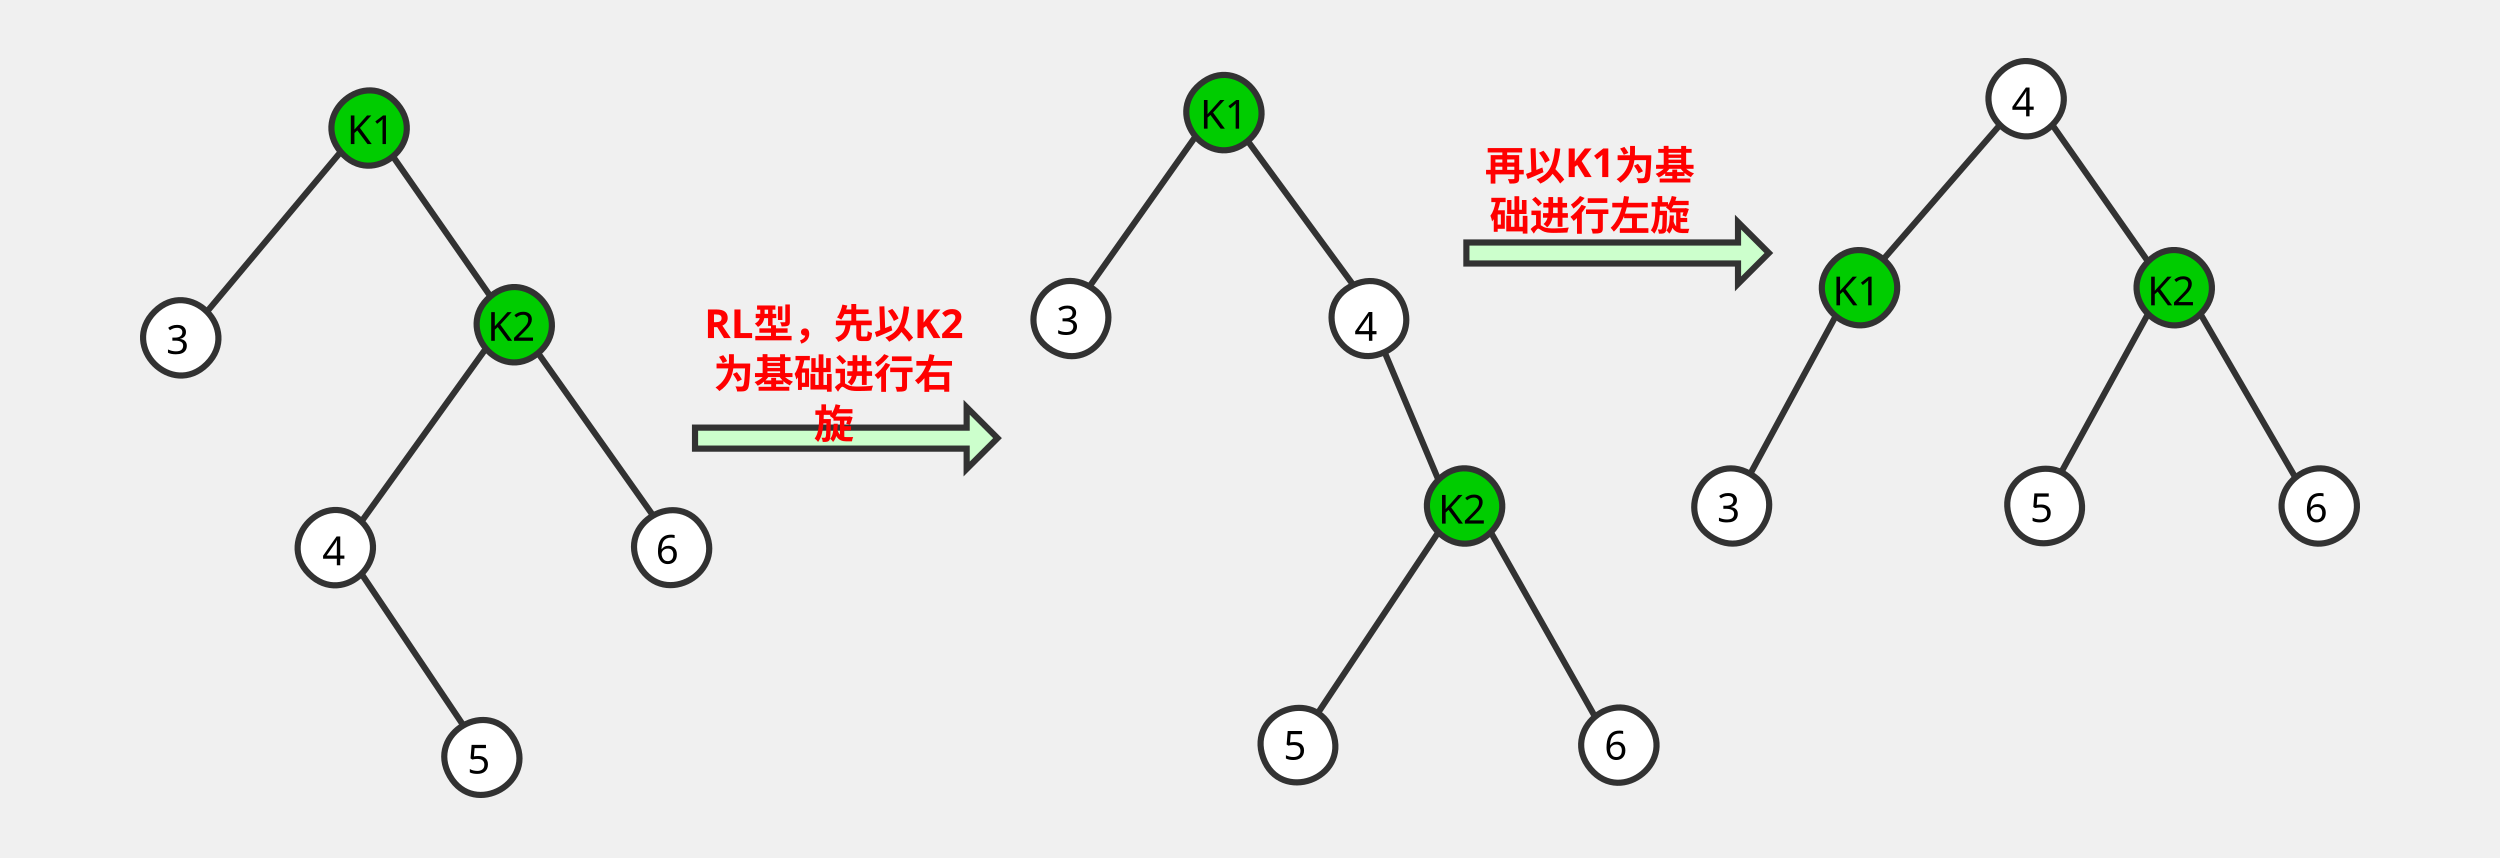
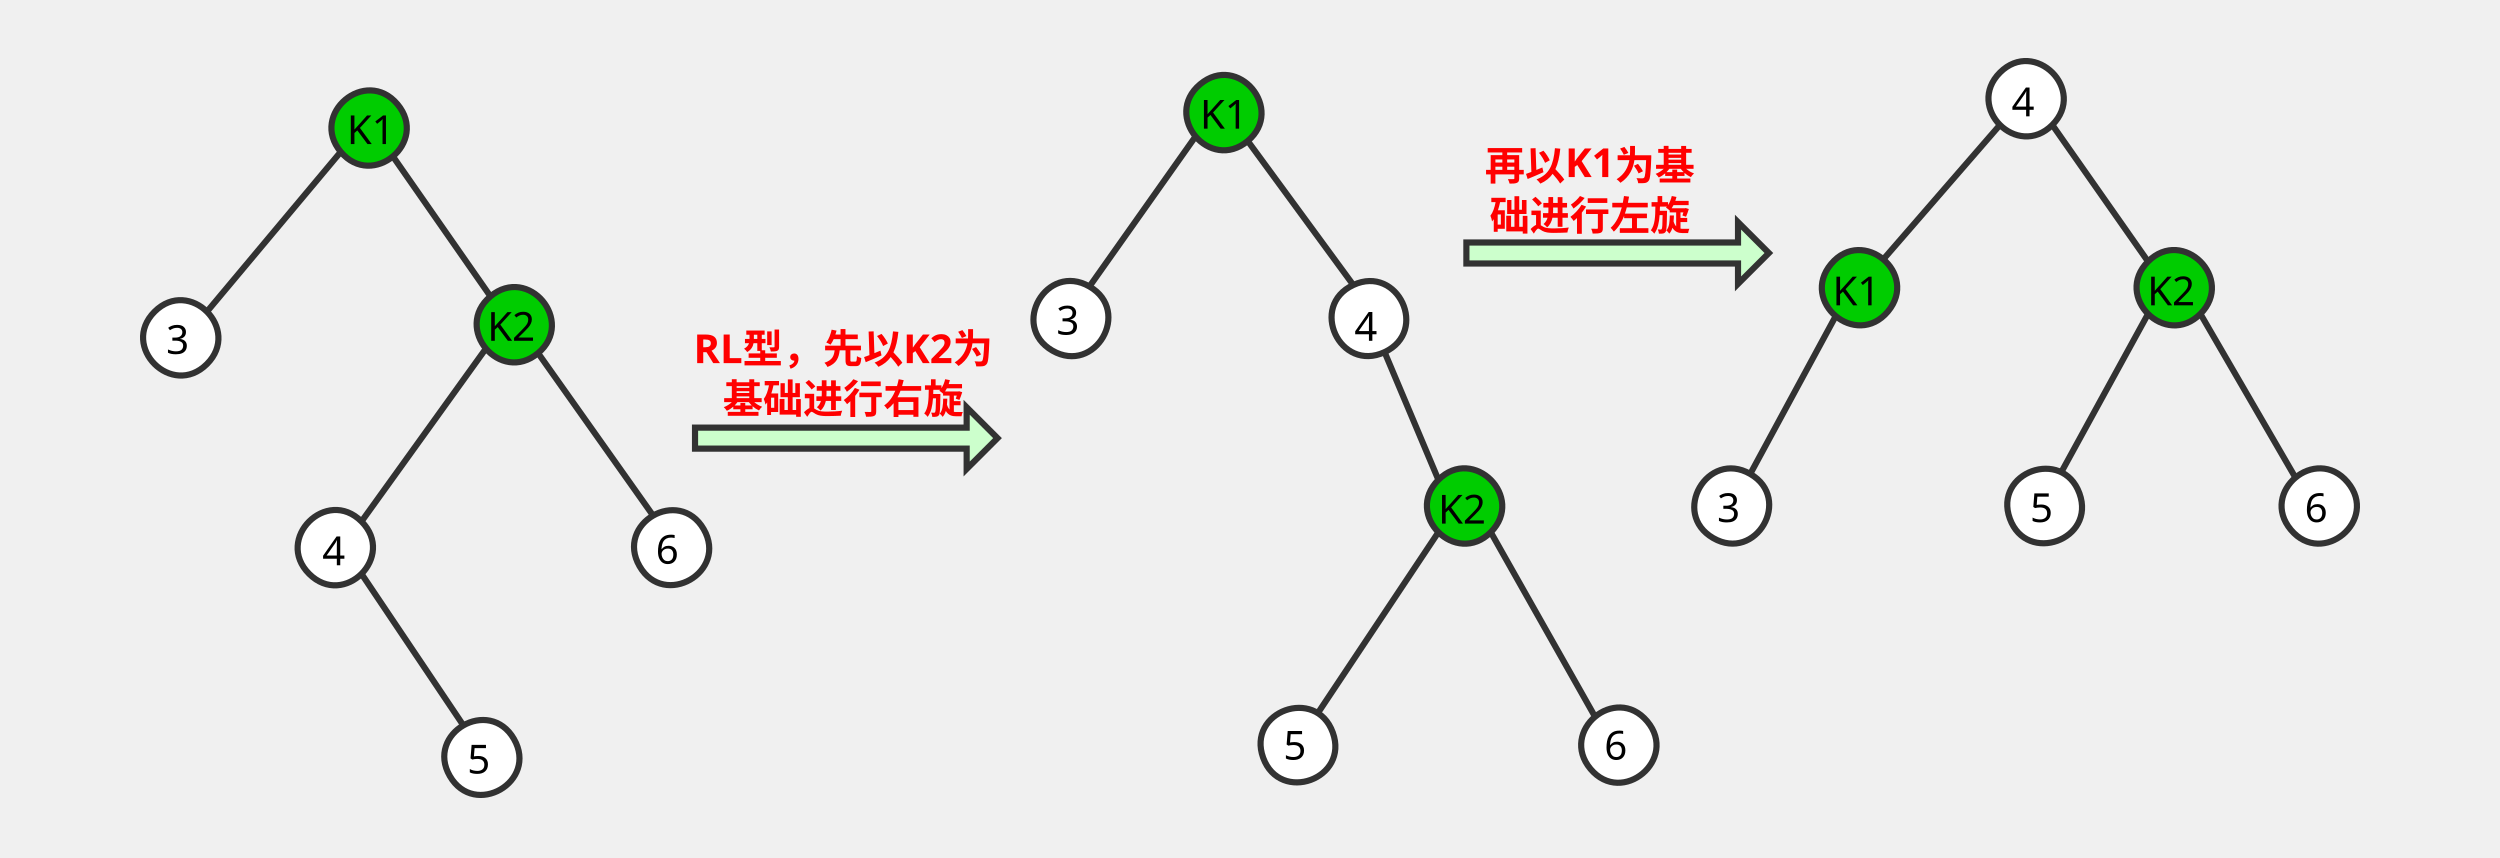
<svg xmlns="http://www.w3.org/2000/svg" id="processonSvg1000" viewBox="79.704 51.5 810.259 278.0" width="810.259" height="278.0">
  <defs id="ProcessOnDefs1001" />
  <g id="ProcessOnG1002">
    <path id="ProcessOnPath1003" d="M79.704 51.5H889.964V329.5H79.704V51.5Z" fill="none" />
    <g id="ProcessOnG1004">
      <g id="ProcessOnG1005" transform="matrix(0.7660444,-0.6427876,0.6427876,0.7660444,182.4279,91.52092)" opacity="1.0">
        <path id="ProcessOnPath1006" d="M0.0 12.0C0.0 -4.0 24.0 -4.0 24.0 12.0C24.0 28.0 0.0 28.0 0.0 12.0Z" stroke="#323232" stroke-width="2.0" stroke-dasharray="none" opacity="1.0" fill="#00cc00" />
      </g>
      <g id="ProcessOnG1007" transform="matrix(0.7071068,-0.7071068,0.7071068,0.7071068,171.41,229.0)" opacity="1.0">
        <path id="ProcessOnPath1008" d="M0.0 12.0C0.0 -4.0 24.0 -4.0 24.0 12.0C24.0 28.0 0.0 28.0 0.0 12.0Z" stroke="#323232" stroke-width="2.0" stroke-dasharray="none" opacity="1.0" fill="#ffffff" />
      </g>
      <g id="ProcessOnG1009" transform="matrix(0.6427876,0.7660444,-0.7660444,0.6427876,247.8596,139.844)" opacity="1.0">
        <path id="ProcessOnPath1010" d="M0.0 12.0C0.0 -4.0 24.0 -4.0 24.0 12.0C24.0 28.0 0.0 28.0 0.0 12.0Z" stroke="#323232" stroke-width="2.0" stroke-dasharray="none" opacity="1.0" fill="#00cc00" />
      </g>
      <g id="ProcessOnG1011" transform="matrix(0.8660254,-0.5,0.5,0.8660254,280.9882,224.6077)" opacity="1.0">
        <path id="ProcessOnPath1012" d="M0.0 12.0C0.0 -4.0 24.0 -4.0 24.0 12.0C24.0 28.0 0.0 28.0 0.0 12.0Z" stroke="#323232" stroke-width="2.0" stroke-dasharray="none" opacity="1.0" fill="#ffffff" />
      </g>
      <g id="ProcessOnG1013" transform="matrix(0.7071068,0.7071068,-0.7071068,0.7071068,138.2873,144.0294)" opacity="1.0">
        <path id="ProcessOnPath1014" d="M0.0 12.0C0.0 -4.0 24.0 -4.0 24.0 12.0C24.0 28.0 0.0 28.0 0.0 12.0Z" stroke="#323232" stroke-width="2.0" stroke-dasharray="none" opacity="1.0" fill="#ffffff" />
      </g>
      <g id="ProcessOnG1015" transform="matrix(0.8660254,-0.5,0.5,0.8660254,219.4882,292.6077)" opacity="1.0">
        <path id="ProcessOnPath1016" d="M0.0 12.0C0.0 -4.0 24.0 -4.0 24.0 12.0C24.0 28.0 0.0 28.0 0.0 12.0Z" stroke="#323232" stroke-width="2.0" stroke-dasharray="none" opacity="1.0" fill="#ffffff" />
      </g>
      <g id="ProcessOnG1017" transform="matrix(1.0,0.0,0.0,1.0,153.8806,83.0)" opacity="1.0">
        <path id="ProcessOnPath1018" d="M0.0 0.0L94.0 0.0L94.0 20.0L0.0 20.0Z" stroke="none" stroke-width="0.0" stroke-dasharray="none" opacity="1.0" fill="none" />
        <g id="ProcessOnG1019" transform="matrix(1.0,0.0,0.0,1.0,0.0,1.875)">
          <text id="ProcessOnText1020" fill="#000000" font-size="13" x="46.0" y="13.325" font-family="微软雅黑" font-weight="normal" font-style="normal" text-decoration="none" family="微软雅黑" text-anchor="middle" size="13">K1</text>
        </g>
      </g>
      <g id="ProcessOnG1021" transform="matrix(1.0,0.0,0.0,1.0,214.2975,146.75)" opacity="1.0">
        <path id="ProcessOnPath1022" d="M0.0 0.0L64.166 0.0L64.166 20.0L0.0 20.0Z" stroke="none" stroke-width="0.0" stroke-dasharray="none" opacity="1.0" fill="none" />
        <g id="ProcessOnG1023" transform="matrix(1.0,0.0,0.0,1.0,0.0,1.875)">
          <text id="ProcessOnText1024" fill="#000000" font-size="13" x="31.083" y="13.325" font-family="微软雅黑" font-weight="normal" font-style="normal" text-decoration="none" family="微软雅黑" text-anchor="middle" size="13">K2</text>
        </g>
      </g>
      <g id="ProcessOnG1025" transform="matrix(0.6427876,0.7660444,-0.7660444,0.6427876,477.8596,71.09402)" opacity="1.0">
        <path id="ProcessOnPath1026" d="M0.0 12.0C0.0 -4.0 24.0 -4.0 24.0 12.0C24.0 28.0 0.0 28.0 0.0 12.0Z" stroke="#323232" stroke-width="2.0" stroke-dasharray="none" opacity="1.0" fill="#00cc00" />
      </g>
      <g id="ProcessOnG1027" transform="matrix(1.0,0.0,0.0,1.0,99.70421,148.5)" opacity="1.0">
        <path id="ProcessOnPath1028" d="M0.0 0.0L77.166 0.0L77.166 25.0L0.0 25.0Z" stroke="none" stroke-width="0.0" stroke-dasharray="none" opacity="1.0" fill="none" />
        <g id="ProcessOnG1029" transform="matrix(1.0,0.0,0.0,1.0,0.0,4.375)">
          <text id="ProcessOnText1030" fill="#000000" font-size="13" x="37.583" y="13.325" font-family="微软雅黑" font-weight="normal" font-style="normal" text-decoration="none" family="微软雅黑" text-anchor="middle" size="13">3</text>
        </g>
      </g>
      <g id="ProcessOnG1031" transform="matrix(0.7071068,0.7071068,-0.7071068,0.7071068,554.3806,198.5294)" opacity="1.0">
        <path id="ProcessOnPath1032" d="M0.0 12.0C0.0 -4.0 24.0 -4.0 24.0 12.0C24.0 28.0 0.0 28.0 0.0 12.0Z" stroke="#323232" stroke-width="2.0" stroke-dasharray="none" opacity="1.0" fill="#00cc00" />
      </g>
      <g id="ProcessOnG1033" transform="matrix(1.0,0.0,0.0,1.0,515.9636,203.5)" opacity="1.0">
        <path id="ProcessOnPath1034" d="M0.0 0.0L77.166 0.0L77.166 25.0L0.0 25.0Z" stroke="none" stroke-width="0.0" stroke-dasharray="none" opacity="1.0" fill="none" />
        <g id="ProcessOnG1035" transform="matrix(1.0,0.0,0.0,1.0,0.0,4.375)">
          <text id="ProcessOnText1036" fill="#000000" font-size="13" x="37.583" y="13.325" font-family="微软雅黑" font-weight="normal" font-style="normal" text-decoration="none" family="微软雅黑" text-anchor="middle" size="13">K2</text>
        </g>
      </g>
      <g id="ProcessOnG1037" transform="matrix(0.7660444,-0.6427876,0.6427876,0.7660444,587.4746,291.5209)" opacity="1.0">
        <path id="ProcessOnPath1038" d="M0.0 12.0C0.0 -4.0 24.0 -4.0 24.0 12.0C24.0 28.0 0.0 28.0 0.0 12.0Z" stroke="#323232" stroke-width="2.0" stroke-dasharray="none" opacity="1.0" fill="#ffffff" />
      </g>
      <g id="ProcessOnG1039" transform="matrix(0.4226183,0.9063078,-0.9063078,0.4226183,529.1848,138.8029)" opacity="1.0">
        <path id="ProcessOnPath1040" d="M0.0 12.0C0.0 -4.0 24.0 -4.0 24.0 12.0C24.0 28.0 0.0 28.0 0.0 12.0Z" stroke="#323232" stroke-width="2.0" stroke-dasharray="none" opacity="1.0" fill="#ffffff" />
      </g>
      <g id="ProcessOnG1041" transform="matrix(0.9396926,-0.3420201,0.3420201,0.9396926,485.0,285.8279)" opacity="1.0">
        <path id="ProcessOnPath1042" d="M0.0 12.0C0.0 -4.0 24.0 -4.0 24.0 12.0C24.0 28.0 0.0 28.0 0.0 12.0Z" stroke="#323232" stroke-width="2.0" stroke-dasharray="none" opacity="1.0" fill="#ffffff" />
      </g>
      <g id="ProcessOnG1043" transform="matrix(0.5,-0.8660254,0.8660254,0.5,410.4052,159.1423)" opacity="1.0">
        <path id="ProcessOnPath1044" d="M0.0 12.0C0.0 -4.0 24.0 -4.0 24.0 12.0C24.0 28.0 0.0 28.0 0.0 12.0Z" stroke="#323232" stroke-width="2.0" stroke-dasharray="none" opacity="1.0" fill="#ffffff" />
      </g>
      <g id="ProcessOnG1045" transform="matrix(1.0,0.0,0.0,1.0,150.2873,217.0)" opacity="1.0">
        <path id="ProcessOnPath1046" d="M0.0 0.0L77.166 0.0L77.166 25.0L0.0 25.0Z" stroke="none" stroke-width="0.0" stroke-dasharray="none" opacity="1.0" fill="none" />
        <g id="ProcessOnG1047" transform="matrix(1.0,0.0,0.0,1.0,0.0,4.375)">
          <text id="ProcessOnText1048" fill="#000000" font-size="13" x="37.583" y="13.325" font-family="微软雅黑" font-weight="normal" font-style="normal" text-decoration="none" family="微软雅黑" text-anchor="middle" size="13">4</text>
        </g>
      </g>
      <g id="ProcessOnG1049" transform="matrix(1.0,0.0,0.0,1.0,438.7975,75.5)" opacity="1.0">
        <path id="ProcessOnPath1050" d="M0.0 0.0L77.166 0.0L77.166 25.0L0.0 25.0Z" stroke="none" stroke-width="0.0" stroke-dasharray="none" opacity="1.0" fill="none" />
        <g id="ProcessOnG1051" transform="matrix(1.0,0.0,0.0,1.0,0.0,4.375)">
          <text id="ProcessOnText1052" fill="#000000" font-size="13" x="37.583" y="13.325" font-family="微软雅黑" font-weight="normal" font-style="normal" text-decoration="none" family="微软雅黑" text-anchor="middle" size="13">K1</text>
        </g>
      </g>
      <g id="ProcessOnG1053" transform="matrix(1.0,0.0,0.0,1.0,197.2975,284.5)" opacity="1.0">
        <path id="ProcessOnPath1054" d="M0.0 0.0L77.166 0.0L77.166 25.0L0.0 25.0Z" stroke="none" stroke-width="0.0" stroke-dasharray="none" opacity="1.0" fill="none" />
        <g id="ProcessOnG1055" transform="matrix(1.0,0.0,0.0,1.0,0.0,4.375)">
          <text id="ProcessOnText1056" fill="#000000" font-size="13" x="37.583" y="13.325" font-family="微软雅黑" font-weight="normal" font-style="normal" text-decoration="none" family="微软雅黑" text-anchor="middle" size="13">5</text>
        </g>
      </g>
      <g id="ProcessOnG1057" transform="matrix(1.0,0.0,0.0,1.0,258.3806,216.5)" opacity="1.0">
        <path id="ProcessOnPath1058" d="M0.0 0.0L77.166 0.0L77.166 25.0L0.0 25.0Z" stroke="none" stroke-width="0.0" stroke-dasharray="none" opacity="1.0" fill="none" />
        <g id="ProcessOnG1059" transform="matrix(1.0,0.0,0.0,1.0,0.0,4.375)">
          <text id="ProcessOnText1060" fill="#000000" font-size="13" x="37.583" y="13.325" font-family="微软雅黑" font-weight="normal" font-style="normal" text-decoration="none" family="微软雅黑" text-anchor="middle" size="13">6</text>
        </g>
      </g>
      <g id="ProcessOnG1061" transform="matrix(1.0,0.0,0.0,1.0,388.2145,142.25)" opacity="1.0">
        <path id="ProcessOnPath1062" d="M0.0 0.0L77.166 0.0L77.166 25.0L0.0 25.0Z" stroke="none" stroke-width="0.0" stroke-dasharray="none" opacity="1.0" fill="none" />
        <g id="ProcessOnG1063" transform="matrix(1.0,0.0,0.0,1.0,0.0,4.375)">
          <text id="ProcessOnText1064" fill="#000000" font-size="13" x="37.583" y="13.325" font-family="微软雅黑" font-weight="normal" font-style="normal" text-decoration="none" family="微软雅黑" text-anchor="middle" size="13">3</text>
        </g>
      </g>
      <g id="ProcessOnG1065" transform="matrix(1.0,0.0,0.0,1.0,484.7975,144.25)" opacity="1.0">
        <path id="ProcessOnPath1066" d="M0.0 0.0L77.166 0.0L77.166 25.0L0.0 25.0Z" stroke="none" stroke-width="0.0" stroke-dasharray="none" opacity="1.0" fill="none" />
        <g id="ProcessOnG1067" transform="matrix(1.0,0.0,0.0,1.0,0.0,4.375)">
          <text id="ProcessOnText1068" fill="#000000" font-size="13" x="37.583" y="13.325" font-family="微软雅黑" font-weight="normal" font-style="normal" text-decoration="none" family="微软雅黑" text-anchor="middle" size="13">4</text>
        </g>
      </g>
      <g id="ProcessOnG1069" transform="matrix(1.0,0.0,0.0,1.0,461.7975,280.0)" opacity="1.0">
        <path id="ProcessOnPath1070" d="M0.0 0.0L77.166 0.0L77.166 25.0L0.0 25.0Z" stroke="none" stroke-width="0.0" stroke-dasharray="none" opacity="1.0" fill="none" />
        <g id="ProcessOnG1071" transform="matrix(1.0,0.0,0.0,1.0,0.0,4.375)">
          <text id="ProcessOnText1072" fill="#000000" font-size="13" x="37.583" y="13.325" font-family="微软雅黑" font-weight="normal" font-style="normal" text-decoration="none" family="微软雅黑" text-anchor="middle" size="13">5</text>
        </g>
      </g>
      <g id="ProcessOnG1073" transform="matrix(1.0,0.0,0.0,1.0,565.7975,280.0)" opacity="1.0">
        <path id="ProcessOnPath1074" d="M0.0 0.0L77.166 0.0L77.166 25.0L0.0 25.0Z" stroke="none" stroke-width="0.0" stroke-dasharray="none" opacity="1.0" fill="none" />
        <g id="ProcessOnG1075" transform="matrix(1.0,0.0,0.0,1.0,0.0,4.375)">
          <text id="ProcessOnText1076" fill="#000000" font-size="13" x="37.583" y="13.325" font-family="微软雅黑" font-weight="normal" font-style="normal" text-decoration="none" family="微软雅黑" text-anchor="middle" size="13">6</text>
        </g>
      </g>
      <g id="ProcessOnG1077" transform="matrix(1.0,0.0,0.0,1.0,304.9636,183.5)" opacity="1.0">
        <path id="ProcessOnPath1078" d="M0.0 6.6L88.036 6.6L88.036 0.0L98.036 10.0L88.036 20.0L88.036 13.4L0.0 13.4L0.0 6.6Z" stroke="#323232" stroke-width="2.0" stroke-dasharray="none" opacity="1.0" fill="#ccffcc" />
      </g>
      <g id="ProcessOnG1079" transform="matrix(1.0,0.0,0.0,1.0,304.9636,154.25)" opacity="1.0">
-         <path id="ProcessOnPath1080" d="M0.0 0.0L92.018 0.0L92.018 35.75L0.0 35.75Z" stroke="none" stroke-width="0.0" stroke-dasharray="none" opacity="1.0" fill="none" />
-         <g id="ProcessOnG1081" transform="matrix(1.0,0.0,0.0,1.0,0.0,-6.5)">
-           <text id="ProcessOnText1082" fill="#ff0000" font-size="13" x="45.009" y="13.325" font-family="微软雅黑" font-weight="bold" font-style="normal" text-decoration="none" family="微软雅黑" text-anchor="middle" size="13">RL型，先以K2</text>
-           <text id="ProcessOnText1083" fill="#ff0000" font-size="13" x="45.009" y="29.575" font-family="微软雅黑" font-weight="bold" font-style="normal" text-decoration="none" family="微软雅黑" text-anchor="middle" size="13">为基础进行右</text>
-           <text id="ProcessOnText1084" fill="#ff0000" font-size="13" x="45.009" y="45.825" font-family="微软雅黑" font-weight="bold" font-style="normal" text-decoration="none" family="微软雅黑" text-anchor="middle" size="13">旋</text>
-         </g>
-       </g>
-       <g id="ProcessOnG1085">
-         <path id="ProcessOnPath1086" d="M196.866 220.515L237.188 164.463" stroke="#323232" stroke-width="2.0" stroke-dasharray="none" fill="none" />
-       </g>
-       <g id="ProcessOnG1087">
-         <path id="ProcessOnPath1088" d="M254.094 165.943L291.381 218.608" stroke="#323232" stroke-width="2.0" stroke-dasharray="none" fill="none" />
-       </g>
-       <g id="ProcessOnG1089">
-         <path id="ProcessOnPath1090" d="M190.141 100.713L146.773 152.515" stroke="#323232" stroke-width="2.0" stroke-dasharray="none" fill="none" />
-       </g>
-       <g id="ProcessOnG1091">
-         <path id="ProcessOnPath1092" d="M207.047 102.193L238.667 147.557" stroke="#323232" stroke-width="2.0" stroke-dasharray="none" fill="none" />
-       </g>
-       <g id="ProcessOnG1093">
-         <path id="ProcessOnPath1094" d="M196.866 237.485L229.881 286.608" stroke="#323232" stroke-width="2.0" stroke-dasharray="none" fill="none" />
-       </g>
-       <g id="ProcessOnG1095">
-         <path id="ProcessOnPath1096" d="M484.094 97.193L518.309 143.874" stroke="#323232" stroke-width="2.0" stroke-dasharray="none" fill="none" />
-       </g>
-       <g id="ProcessOnG1097">
-         <path id="ProcessOnPath1098" d="M528.452 165.626L545.895 207.015" stroke="#323232" stroke-width="2.0" stroke-dasharray="none" fill="none" />
-       </g>
-       <g id="ProcessOnG1099">
-         <path id="ProcessOnPath1100" d="M562.866 223.985L596.667 283.807" stroke="#323232" stroke-width="2.0" stroke-dasharray="none" fill="none" />
-       </g>
-       <g id="ProcessOnG1101">
-         <path id="ProcessOnPath1102" d="M545.895 223.985L506.5 283.098" stroke="#323232" stroke-width="2.0" stroke-dasharray="none" fill="none" />
-       </g>
-       <g id="ProcessOnG1103">
-         <path id="ProcessOnPath1104" d="M467.188 95.713L432.798 144.358" stroke="#323232" stroke-width="2.0" stroke-dasharray="none" fill="none" />
-       </g>
-       <g id="ProcessOnG1105" transform="matrix(0.7660444,0.6427876,-0.6427876,0.7660444,680.9015,127.844)" opacity="1.0">
-         <path id="ProcessOnPath1106" d="M0.0 12.0C0.0 -4.0 24.0 -4.0 24.0 12.0C24.0 28.0 0.0 28.0 0.0 12.0Z" stroke="#323232" stroke-width="2.0" stroke-dasharray="none" opacity="1.0" fill="#00cc00" />
-       </g>
-       <g id="ProcessOnG1107" transform="matrix(0.7071068,0.7071068,-0.7071068,0.7071068,784.3806,127.7794)" opacity="1.0">
-         <path id="ProcessOnPath1108" d="M0.0 12.0C0.0 -4.0 24.0 -4.0 24.0 12.0C24.0 28.0 0.0 28.0 0.0 12.0Z" stroke="#323232" stroke-width="2.0" stroke-dasharray="none" opacity="1.0" fill="#00cc00" />
-       </g>
-       <g id="ProcessOnG1109" transform="matrix(1.0,0.0,0.0,1.0,745.7975,132.75)" opacity="1.0">
-         <path id="ProcessOnPath1110" d="M0.0 0.0L77.166 0.0L77.166 25.0L0.0 25.0Z" stroke="none" stroke-width="0.0" stroke-dasharray="none" opacity="1.0" fill="none" />
-         <g id="ProcessOnG1111" transform="matrix(1.0,0.0,0.0,1.0,0.0,4.375)">
-           <text id="ProcessOnText1112" fill="#000000" font-size="13" x="37.583" y="13.325" font-family="微软雅黑" font-weight="normal" font-style="normal" text-decoration="none" family="微软雅黑" text-anchor="middle" size="13">K2</text>
-         </g>
-       </g>
-       <g id="ProcessOnG1113" transform="matrix(0.7660444,-0.6427876,0.6427876,0.7660444,814.4746,214.0209)" opacity="1.0">
-         <path id="ProcessOnPath1114" d="M0.0 12.0C0.0 -4.0 24.0 -4.0 24.0 12.0C24.0 28.0 0.0 28.0 0.0 12.0Z" stroke="#323232" stroke-width="2.0" stroke-dasharray="none" opacity="1.0" fill="#ffffff" />
-       </g>
-       <g id="ProcessOnG1115" transform="matrix(0.7071068,0.7071068,-0.7071068,0.7071068,736.3806,66.52944)" opacity="1.0">
-         <path id="ProcessOnPath1116" d="M0.0 12.0C0.0 -4.0 24.0 -4.0 24.0 12.0C24.0 28.0 0.0 28.0 0.0 12.0Z" stroke="#323232" stroke-width="2.0" stroke-dasharray="none" opacity="1.0" fill="#ffffff" />
-       </g>
-       <g id="ProcessOnG1117" transform="matrix(0.9396926,-0.3420201,0.3420201,0.9396926,727,208.3279)" opacity="1.0">
-         <path id="ProcessOnPath1118" d="M0.0 12.0C0.0 -4.0 24.0 -4.0 24.0 12.0C24.0 28.0 0.0 28.0 0.0 12.0Z" stroke="#323232" stroke-width="2.0" stroke-dasharray="none" opacity="1.0" fill="#ffffff" />
-       </g>
-       <g id="ProcessOnG1119" transform="matrix(0.5,-0.8660254,0.8660254,0.5,624.5713,219.8923)" opacity="1.0">
-         <path id="ProcessOnPath1120" d="M0.0 12.0C0.0 -4.0 24.0 -4.0 24.0 12.0C24.0 28.0 0.0 28.0 0.0 12.0Z" stroke="#323232" stroke-width="2.0" stroke-dasharray="none" opacity="1.0" fill="#ffffff" />
-       </g>
-       <g id="ProcessOnG1121" transform="matrix(1.0,0.0,0.0,1.0,643.7975,132.75)" opacity="1.0">
-         <path id="ProcessOnPath1122" d="M0.0 0.0L77.166 0.0L77.166 25.0L0.0 25.0Z" stroke="none" stroke-width="0.0" stroke-dasharray="none" opacity="1.0" fill="none" />
-         <g id="ProcessOnG1123" transform="matrix(1.0,0.0,0.0,1.0,0.0,4.375)">
-           <text id="ProcessOnText1124" fill="#000000" font-size="13" x="37.583" y="13.325" font-family="微软雅黑" font-weight="normal" font-style="normal" text-decoration="none" family="微软雅黑" text-anchor="middle" size="13">K1</text>
-         </g>
-       </g>
-       <g id="ProcessOnG1125" transform="matrix(1.0,0.0,0.0,1.0,602.3806,203.0)" opacity="1.0">
-         <path id="ProcessOnPath1126" d="M0.0 0.0L77.166 0.0L77.166 25.0L0.0 25.0Z" stroke="none" stroke-width="0.0" stroke-dasharray="none" opacity="1.0" fill="none" />
-         <g id="ProcessOnG1127" transform="matrix(1.0,0.0,0.0,1.0,0.0,4.375)">
-           <text id="ProcessOnText1128" fill="#000000" font-size="13" x="37.583" y="13.325" font-family="微软雅黑" font-weight="normal" font-style="normal" text-decoration="none" family="微软雅黑" text-anchor="middle" size="13">3</text>
-         </g>
-       </g>
-       <g id="ProcessOnG1129" transform="matrix(1.0,0.0,0.0,1.0,697.7975,71.5)" opacity="1.0">
-         <path id="ProcessOnPath1130" d="M0.0 0.0L77.166 0.0L77.166 25.0L0.0 25.0Z" stroke="none" stroke-width="0.0" stroke-dasharray="none" opacity="1.0" fill="none" />
-         <g id="ProcessOnG1131" transform="matrix(1.0,0.0,0.0,1.0,0.0,4.375)">
-           <text id="ProcessOnText1132" fill="#000000" font-size="13" x="37.583" y="13.325" font-family="微软雅黑" font-weight="normal" font-style="normal" text-decoration="none" family="微软雅黑" text-anchor="middle" size="13">4</text>
-         </g>
-       </g>
-       <g id="ProcessOnG1133" transform="matrix(1.0,0.0,0.0,1.0,703.7975,203.0)" opacity="1.0">
-         <path id="ProcessOnPath1134" d="M0.0 0.0L77.166 0.0L77.166 25.0L0.0 25.0Z" stroke="none" stroke-width="0.0" stroke-dasharray="none" opacity="1.0" fill="none" />
-         <g id="ProcessOnG1135" transform="matrix(1.0,0.0,0.0,1.0,0.0,4.375)">
-           <text id="ProcessOnText1136" fill="#000000" font-size="13" x="37.583" y="13.325" font-family="微软雅黑" font-weight="normal" font-style="normal" text-decoration="none" family="微软雅黑" text-anchor="middle" size="13">5</text>
-         </g>
-       </g>
-       <g id="ProcessOnG1137" transform="matrix(1.0,0.0,0.0,1.0,792.7975,203.0)" opacity="1.0">
-         <path id="ProcessOnPath1138" d="M0.0 0.0L77.166 0.0L77.166 25.0L0.0 25.0Z" stroke="none" stroke-width="0.0" stroke-dasharray="none" opacity="1.0" fill="none" />
-         <g id="ProcessOnG1139" transform="matrix(1.0,0.0,0.0,1.0,0.0,4.375)">
-           <text id="ProcessOnText1140" fill="#000000" font-size="13" x="37.583" y="13.325" font-family="微软雅黑" font-weight="normal" font-style="normal" text-decoration="none" family="微软雅黑" text-anchor="middle" size="13">6</text>
-         </g>
-       </g>
-       <g id="ProcessOnG1141">
-         <path id="ProcessOnPath1142" d="M727.895 91.985L690.094 135.557" stroke="#323232" stroke-width="2.0" stroke-dasharray="none" fill="none" />
-       </g>
-       <g id="ProcessOnG1143">
-         <path id="ProcessOnPath1144" d="M674.667 153.943L646.964 205.108" stroke="#323232" stroke-width="2.0" stroke-dasharray="none" fill="none" />
-       </g>
-       <g id="ProcessOnG1145">
-         <path id="ProcessOnPath1146" d="M775.895 153.235L747.577 204.906" stroke="#323232" stroke-width="2.0" stroke-dasharray="none" fill="none" />
-       </g>
-       <g id="ProcessOnG1147">
-         <path id="ProcessOnPath1148" d="M792.866 153.235L823.667 206.307" stroke="#323232" stroke-width="2.0" stroke-dasharray="none" fill="none" />
-       </g>
-       <g id="ProcessOnG1149">
-         <path id="ProcessOnPath1150" d="M744.866 91.985L775.895 136.265" stroke="#323232" stroke-width="2.0" stroke-dasharray="none" fill="none" />
-       </g>
-       <g id="ProcessOnG1151" transform="matrix(1.0,0.0,0.0,1.0,554.9636,123.5)" opacity="1.0">
-         <path id="ProcessOnPath1152" d="M0.0 6.6L88.036 6.6L88.036 0.0L98.036 10.0L88.036 20.0L88.036 13.4L0.0 13.4L0.0 6.6Z" stroke="#323232" stroke-width="2.0" stroke-dasharray="none" opacity="1.0" fill="#ccffcc" />
-       </g>
-       <g id="ProcessOnG1153" transform="matrix(1.0,0.0,0.0,1.0,554.9636,95.5)" opacity="1.0">
-         <path id="ProcessOnPath1154" d="M0.0 0.0L82.036 0.0L82.036 34.5L0.0 34.5Z" stroke="none" stroke-width="0.0" stroke-dasharray="none" opacity="1.0" fill="none" />
-         <g id="ProcessOnG1155" transform="matrix(1.0,0.0,0.0,1.0,0.0,1.0)">
-           <text id="ProcessOnText1156" fill="#ff0000" font-size="13" x="40.018" y="13.325" font-family="微软雅黑" font-weight="bold" font-style="normal" text-decoration="none" family="微软雅黑" text-anchor="middle" size="13">再以K1为基</text>
-           <text id="ProcessOnText1157" fill="#ff0000" font-size="13" x="40.018" y="29.575" font-family="微软雅黑" font-weight="bold" font-style="normal" text-decoration="none" family="微软雅黑" text-anchor="middle" size="13">础进行左旋</text>
+         <path id="ProcessOnPath1080" d="M0.0 0.0L98.036 0.0L98.036 35.75L0.0 35.75Z" stroke="none" stroke-width="0.0" stroke-dasharray="none" opacity="1.0" fill="none" />
+         <g id="ProcessOnG1081" transform="matrix(1.0,0.0,0.0,1.0,0.0,1.625)">
+           <text id="ProcessOnText1082" fill="#ff0000" font-size="13" x="48.018" y="13.325" font-family="微软雅黑" font-weight="bold" font-style="normal" text-decoration="none" family="微软雅黑" text-anchor="middle" size="13">RL型，先以K2为</text>
+           <text id="ProcessOnText1083" fill="#ff0000" font-size="13" x="48.018" y="29.575" font-family="微软雅黑" font-weight="bold" font-style="normal" text-decoration="none" family="微软雅黑" text-anchor="middle" size="13">基础进行右旋</text>
+         </g>
+       </g>
+       <g id="ProcessOnG1084">
+         <path id="ProcessOnPath1085" d="M196.866 220.515L237.188 164.463" stroke="#323232" stroke-width="2.0" stroke-dasharray="none" fill="none" />
+       </g>
+       <g id="ProcessOnG1086">
+         <path id="ProcessOnPath1087" d="M254.094 165.943L291.381 218.608" stroke="#323232" stroke-width="2.0" stroke-dasharray="none" fill="none" />
+       </g>
+       <g id="ProcessOnG1088">
+         <path id="ProcessOnPath1089" d="M190.141 100.713L146.773 152.515" stroke="#323232" stroke-width="2.0" stroke-dasharray="none" fill="none" />
+       </g>
+       <g id="ProcessOnG1090">
+         <path id="ProcessOnPath1091" d="M207.047 102.193L238.667 147.557" stroke="#323232" stroke-width="2.0" stroke-dasharray="none" fill="none" />
+       </g>
+       <g id="ProcessOnG1092">
+         <path id="ProcessOnPath1093" d="M196.866 237.485L229.881 286.608" stroke="#323232" stroke-width="2.0" stroke-dasharray="none" fill="none" />
+       </g>
+       <g id="ProcessOnG1094">
+         <path id="ProcessOnPath1095" d="M484.094 97.193L518.309 143.874" stroke="#323232" stroke-width="2.0" stroke-dasharray="none" fill="none" />
+       </g>
+       <g id="ProcessOnG1096">
+         <path id="ProcessOnPath1097" d="M528.452 165.626L545.895 207.015" stroke="#323232" stroke-width="2.0" stroke-dasharray="none" fill="none" />
+       </g>
+       <g id="ProcessOnG1098">
+         <path id="ProcessOnPath1099" d="M562.866 223.985L596.667 283.807" stroke="#323232" stroke-width="2.0" stroke-dasharray="none" fill="none" />
+       </g>
+       <g id="ProcessOnG1100">
+         <path id="ProcessOnPath1101" d="M545.895 223.985L506.5 283.098" stroke="#323232" stroke-width="2.0" stroke-dasharray="none" fill="none" />
+       </g>
+       <g id="ProcessOnG1102">
+         <path id="ProcessOnPath1103" d="M467.188 95.713L432.798 144.358" stroke="#323232" stroke-width="2.0" stroke-dasharray="none" fill="none" />
+       </g>
+       <g id="ProcessOnG1104" transform="matrix(0.7660444,0.6427876,-0.6427876,0.7660444,680.9015,127.844)" opacity="1.0">
+         <path id="ProcessOnPath1105" d="M0.0 12.0C0.0 -4.0 24.0 -4.0 24.0 12.0C24.0 28.0 0.0 28.0 0.0 12.0Z" stroke="#323232" stroke-width="2.0" stroke-dasharray="none" opacity="1.0" fill="#00cc00" />
+       </g>
+       <g id="ProcessOnG1106" transform="matrix(0.7071068,0.7071068,-0.7071068,0.7071068,784.3806,127.7794)" opacity="1.0">
+         <path id="ProcessOnPath1107" d="M0.0 12.0C0.0 -4.0 24.0 -4.0 24.0 12.0C24.0 28.0 0.0 28.0 0.0 12.0Z" stroke="#323232" stroke-width="2.0" stroke-dasharray="none" opacity="1.0" fill="#00cc00" />
+       </g>
+       <g id="ProcessOnG1108" transform="matrix(1.0,0.0,0.0,1.0,745.7975,132.75)" opacity="1.0">
+         <path id="ProcessOnPath1109" d="M0.0 0.0L77.166 0.0L77.166 25.0L0.0 25.0Z" stroke="none" stroke-width="0.0" stroke-dasharray="none" opacity="1.0" fill="none" />
+         <g id="ProcessOnG1110" transform="matrix(1.0,0.0,0.0,1.0,0.0,4.375)">
+           <text id="ProcessOnText1111" fill="#000000" font-size="13" x="37.583" y="13.325" font-family="微软雅黑" font-weight="normal" font-style="normal" text-decoration="none" family="微软雅黑" text-anchor="middle" size="13">K2</text>
+         </g>
+       </g>
+       <g id="ProcessOnG1112" transform="matrix(0.7660444,-0.6427876,0.6427876,0.7660444,814.4746,214.0209)" opacity="1.0">
+         <path id="ProcessOnPath1113" d="M0.0 12.0C0.0 -4.0 24.0 -4.0 24.0 12.0C24.0 28.0 0.0 28.0 0.0 12.0Z" stroke="#323232" stroke-width="2.0" stroke-dasharray="none" opacity="1.0" fill="#ffffff" />
+       </g>
+       <g id="ProcessOnG1114" transform="matrix(0.7071068,0.7071068,-0.7071068,0.7071068,736.3806,66.52944)" opacity="1.0">
+         <path id="ProcessOnPath1115" d="M0.0 12.0C0.0 -4.0 24.0 -4.0 24.0 12.0C24.0 28.0 0.0 28.0 0.0 12.0Z" stroke="#323232" stroke-width="2.0" stroke-dasharray="none" opacity="1.0" fill="#ffffff" />
+       </g>
+       <g id="ProcessOnG1116" transform="matrix(0.9396926,-0.3420201,0.3420201,0.9396926,727,208.3279)" opacity="1.0">
+         <path id="ProcessOnPath1117" d="M0.0 12.0C0.0 -4.0 24.0 -4.0 24.0 12.0C24.0 28.0 0.0 28.0 0.0 12.0Z" stroke="#323232" stroke-width="2.0" stroke-dasharray="none" opacity="1.0" fill="#ffffff" />
+       </g>
+       <g id="ProcessOnG1118" transform="matrix(0.5,-0.8660254,0.8660254,0.5,624.5713,219.8923)" opacity="1.0">
+         <path id="ProcessOnPath1119" d="M0.0 12.0C0.0 -4.0 24.0 -4.0 24.0 12.0C24.0 28.0 0.0 28.0 0.0 12.0Z" stroke="#323232" stroke-width="2.0" stroke-dasharray="none" opacity="1.0" fill="#ffffff" />
+       </g>
+       <g id="ProcessOnG1120" transform="matrix(1.0,0.0,0.0,1.0,643.7975,132.75)" opacity="1.0">
+         <path id="ProcessOnPath1121" d="M0.0 0.0L77.166 0.0L77.166 25.0L0.0 25.0Z" stroke="none" stroke-width="0.0" stroke-dasharray="none" opacity="1.0" fill="none" />
+         <g id="ProcessOnG1122" transform="matrix(1.0,0.0,0.0,1.0,0.0,4.375)">
+           <text id="ProcessOnText1123" fill="#000000" font-size="13" x="37.583" y="13.325" font-family="微软雅黑" font-weight="normal" font-style="normal" text-decoration="none" family="微软雅黑" text-anchor="middle" size="13">K1</text>
+         </g>
+       </g>
+       <g id="ProcessOnG1124" transform="matrix(1.0,0.0,0.0,1.0,602.3806,203.0)" opacity="1.0">
+         <path id="ProcessOnPath1125" d="M0.0 0.0L77.166 0.0L77.166 25.0L0.0 25.0Z" stroke="none" stroke-width="0.0" stroke-dasharray="none" opacity="1.0" fill="none" />
+         <g id="ProcessOnG1126" transform="matrix(1.0,0.0,0.0,1.0,0.0,4.375)">
+           <text id="ProcessOnText1127" fill="#000000" font-size="13" x="37.583" y="13.325" font-family="微软雅黑" font-weight="normal" font-style="normal" text-decoration="none" family="微软雅黑" text-anchor="middle" size="13">3</text>
+         </g>
+       </g>
+       <g id="ProcessOnG1128" transform="matrix(1.0,0.0,0.0,1.0,697.7975,71.5)" opacity="1.0">
+         <path id="ProcessOnPath1129" d="M0.0 0.0L77.166 0.0L77.166 25.0L0.0 25.0Z" stroke="none" stroke-width="0.0" stroke-dasharray="none" opacity="1.0" fill="none" />
+         <g id="ProcessOnG1130" transform="matrix(1.0,0.0,0.0,1.0,0.0,4.375)">
+           <text id="ProcessOnText1131" fill="#000000" font-size="13" x="37.583" y="13.325" font-family="微软雅黑" font-weight="normal" font-style="normal" text-decoration="none" family="微软雅黑" text-anchor="middle" size="13">4</text>
+         </g>
+       </g>
+       <g id="ProcessOnG1132" transform="matrix(1.0,0.0,0.0,1.0,703.7975,203.0)" opacity="1.0">
+         <path id="ProcessOnPath1133" d="M0.0 0.0L77.166 0.0L77.166 25.0L0.0 25.0Z" stroke="none" stroke-width="0.0" stroke-dasharray="none" opacity="1.0" fill="none" />
+         <g id="ProcessOnG1134" transform="matrix(1.0,0.0,0.0,1.0,0.0,4.375)">
+           <text id="ProcessOnText1135" fill="#000000" font-size="13" x="37.583" y="13.325" font-family="微软雅黑" font-weight="normal" font-style="normal" text-decoration="none" family="微软雅黑" text-anchor="middle" size="13">5</text>
+         </g>
+       </g>
+       <g id="ProcessOnG1136" transform="matrix(1.0,0.0,0.0,1.0,792.7975,203.0)" opacity="1.0">
+         <path id="ProcessOnPath1137" d="M0.0 0.0L77.166 0.0L77.166 25.0L0.0 25.0Z" stroke="none" stroke-width="0.0" stroke-dasharray="none" opacity="1.0" fill="none" />
+         <g id="ProcessOnG1138" transform="matrix(1.0,0.0,0.0,1.0,0.0,4.375)">
+           <text id="ProcessOnText1139" fill="#000000" font-size="13" x="37.583" y="13.325" font-family="微软雅黑" font-weight="normal" font-style="normal" text-decoration="none" family="微软雅黑" text-anchor="middle" size="13">6</text>
+         </g>
+       </g>
+       <g id="ProcessOnG1140">
+         <path id="ProcessOnPath1141" d="M727.895 91.985L690.094 135.557" stroke="#323232" stroke-width="2.0" stroke-dasharray="none" fill="none" />
+       </g>
+       <g id="ProcessOnG1142">
+         <path id="ProcessOnPath1143" d="M674.667 153.943L646.964 205.108" stroke="#323232" stroke-width="2.0" stroke-dasharray="none" fill="none" />
+       </g>
+       <g id="ProcessOnG1144">
+         <path id="ProcessOnPath1145" d="M775.895 153.235L747.577 204.906" stroke="#323232" stroke-width="2.0" stroke-dasharray="none" fill="none" />
+       </g>
+       <g id="ProcessOnG1146">
+         <path id="ProcessOnPath1147" d="M792.866 153.235L823.667 206.307" stroke="#323232" stroke-width="2.0" stroke-dasharray="none" fill="none" />
+       </g>
+       <g id="ProcessOnG1148">
+         <path id="ProcessOnPath1149" d="M744.866 91.985L775.895 136.265" stroke="#323232" stroke-width="2.0" stroke-dasharray="none" fill="none" />
+       </g>
+       <g id="ProcessOnG1150" transform="matrix(1.0,0.0,0.0,1.0,554.9636,123.5)" opacity="1.0">
+         <path id="ProcessOnPath1151" d="M0.0 6.6L88.036 6.6L88.036 0.0L98.036 10.0L88.036 20.0L88.036 13.4L0.0 13.4L0.0 6.6Z" stroke="#323232" stroke-width="2.0" stroke-dasharray="none" opacity="1.0" fill="#ccffcc" />
+       </g>
+       <g id="ProcessOnG1152" transform="matrix(1.0,0.0,0.0,1.0,554.9636,95.5)" opacity="1.0">
+         <path id="ProcessOnPath1153" d="M0.0 0.0L82.036 0.0L82.036 34.5L0.0 34.5Z" stroke="none" stroke-width="0.0" stroke-dasharray="none" opacity="1.0" fill="none" />
+         <g id="ProcessOnG1154" transform="matrix(1.0,0.0,0.0,1.0,0.0,1.0)">
+           <text id="ProcessOnText1155" fill="#ff0000" font-size="13" x="40.018" y="13.325" font-family="微软雅黑" font-weight="bold" font-style="normal" text-decoration="none" family="微软雅黑" text-anchor="middle" size="13">再以K1为基</text>
+           <text id="ProcessOnText1156" fill="#ff0000" font-size="13" x="40.018" y="29.575" font-family="微软雅黑" font-weight="bold" font-style="normal" text-decoration="none" family="微软雅黑" text-anchor="middle" size="13">础进行左旋</text>
        </g>
      </g>
    </g>
  </g>
</svg>
